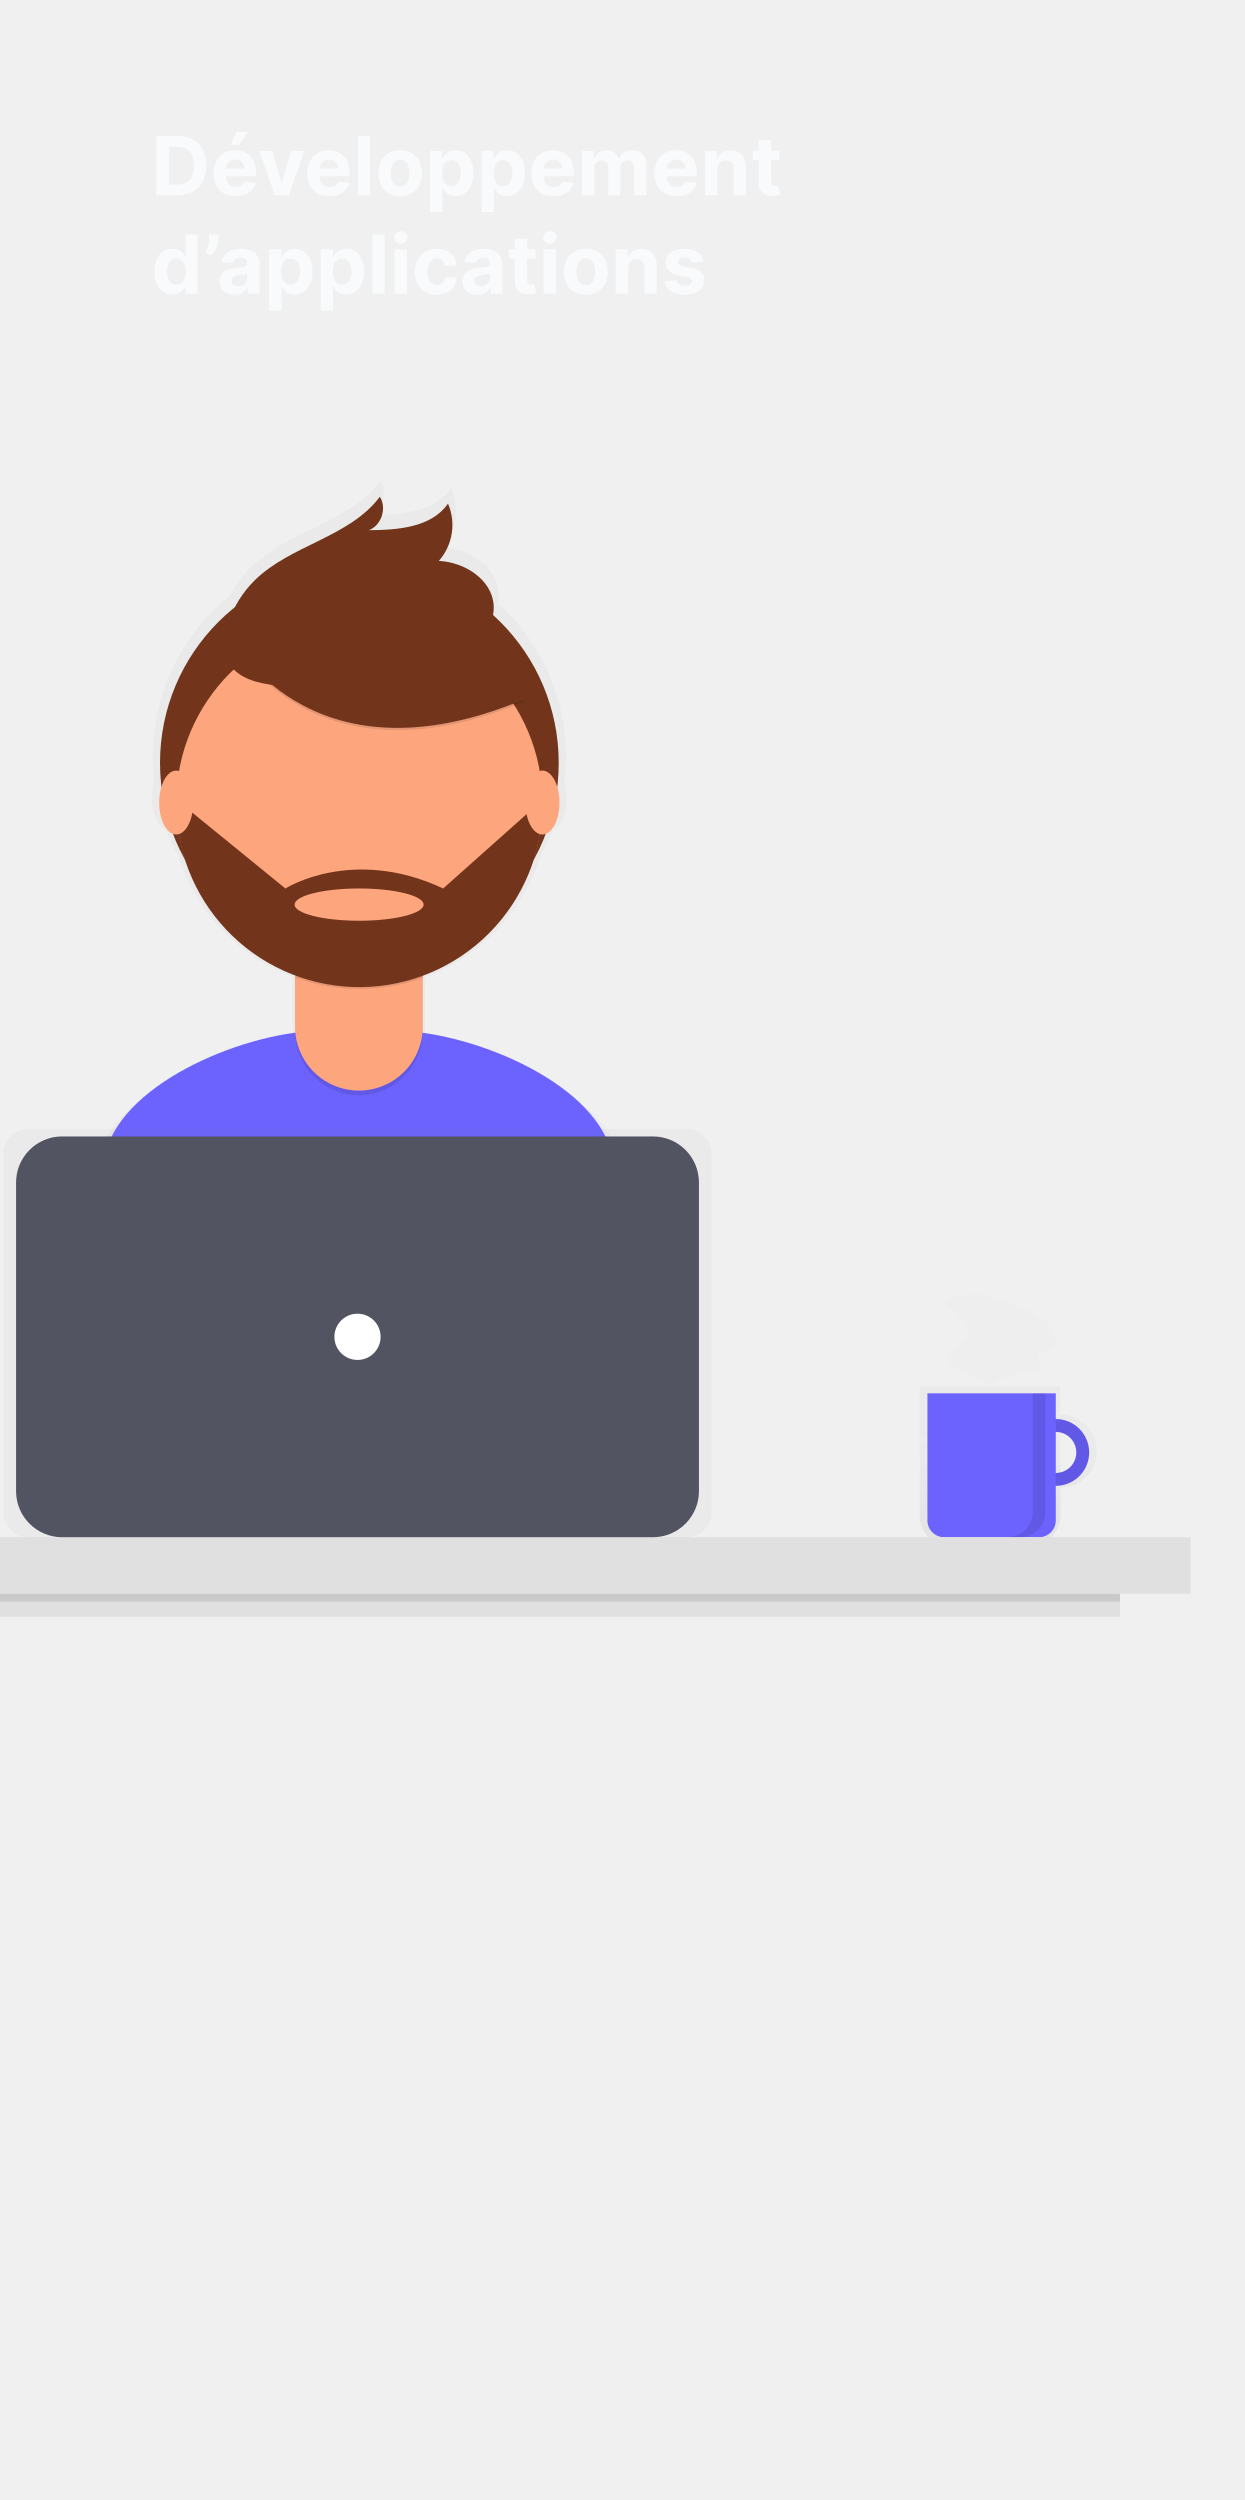
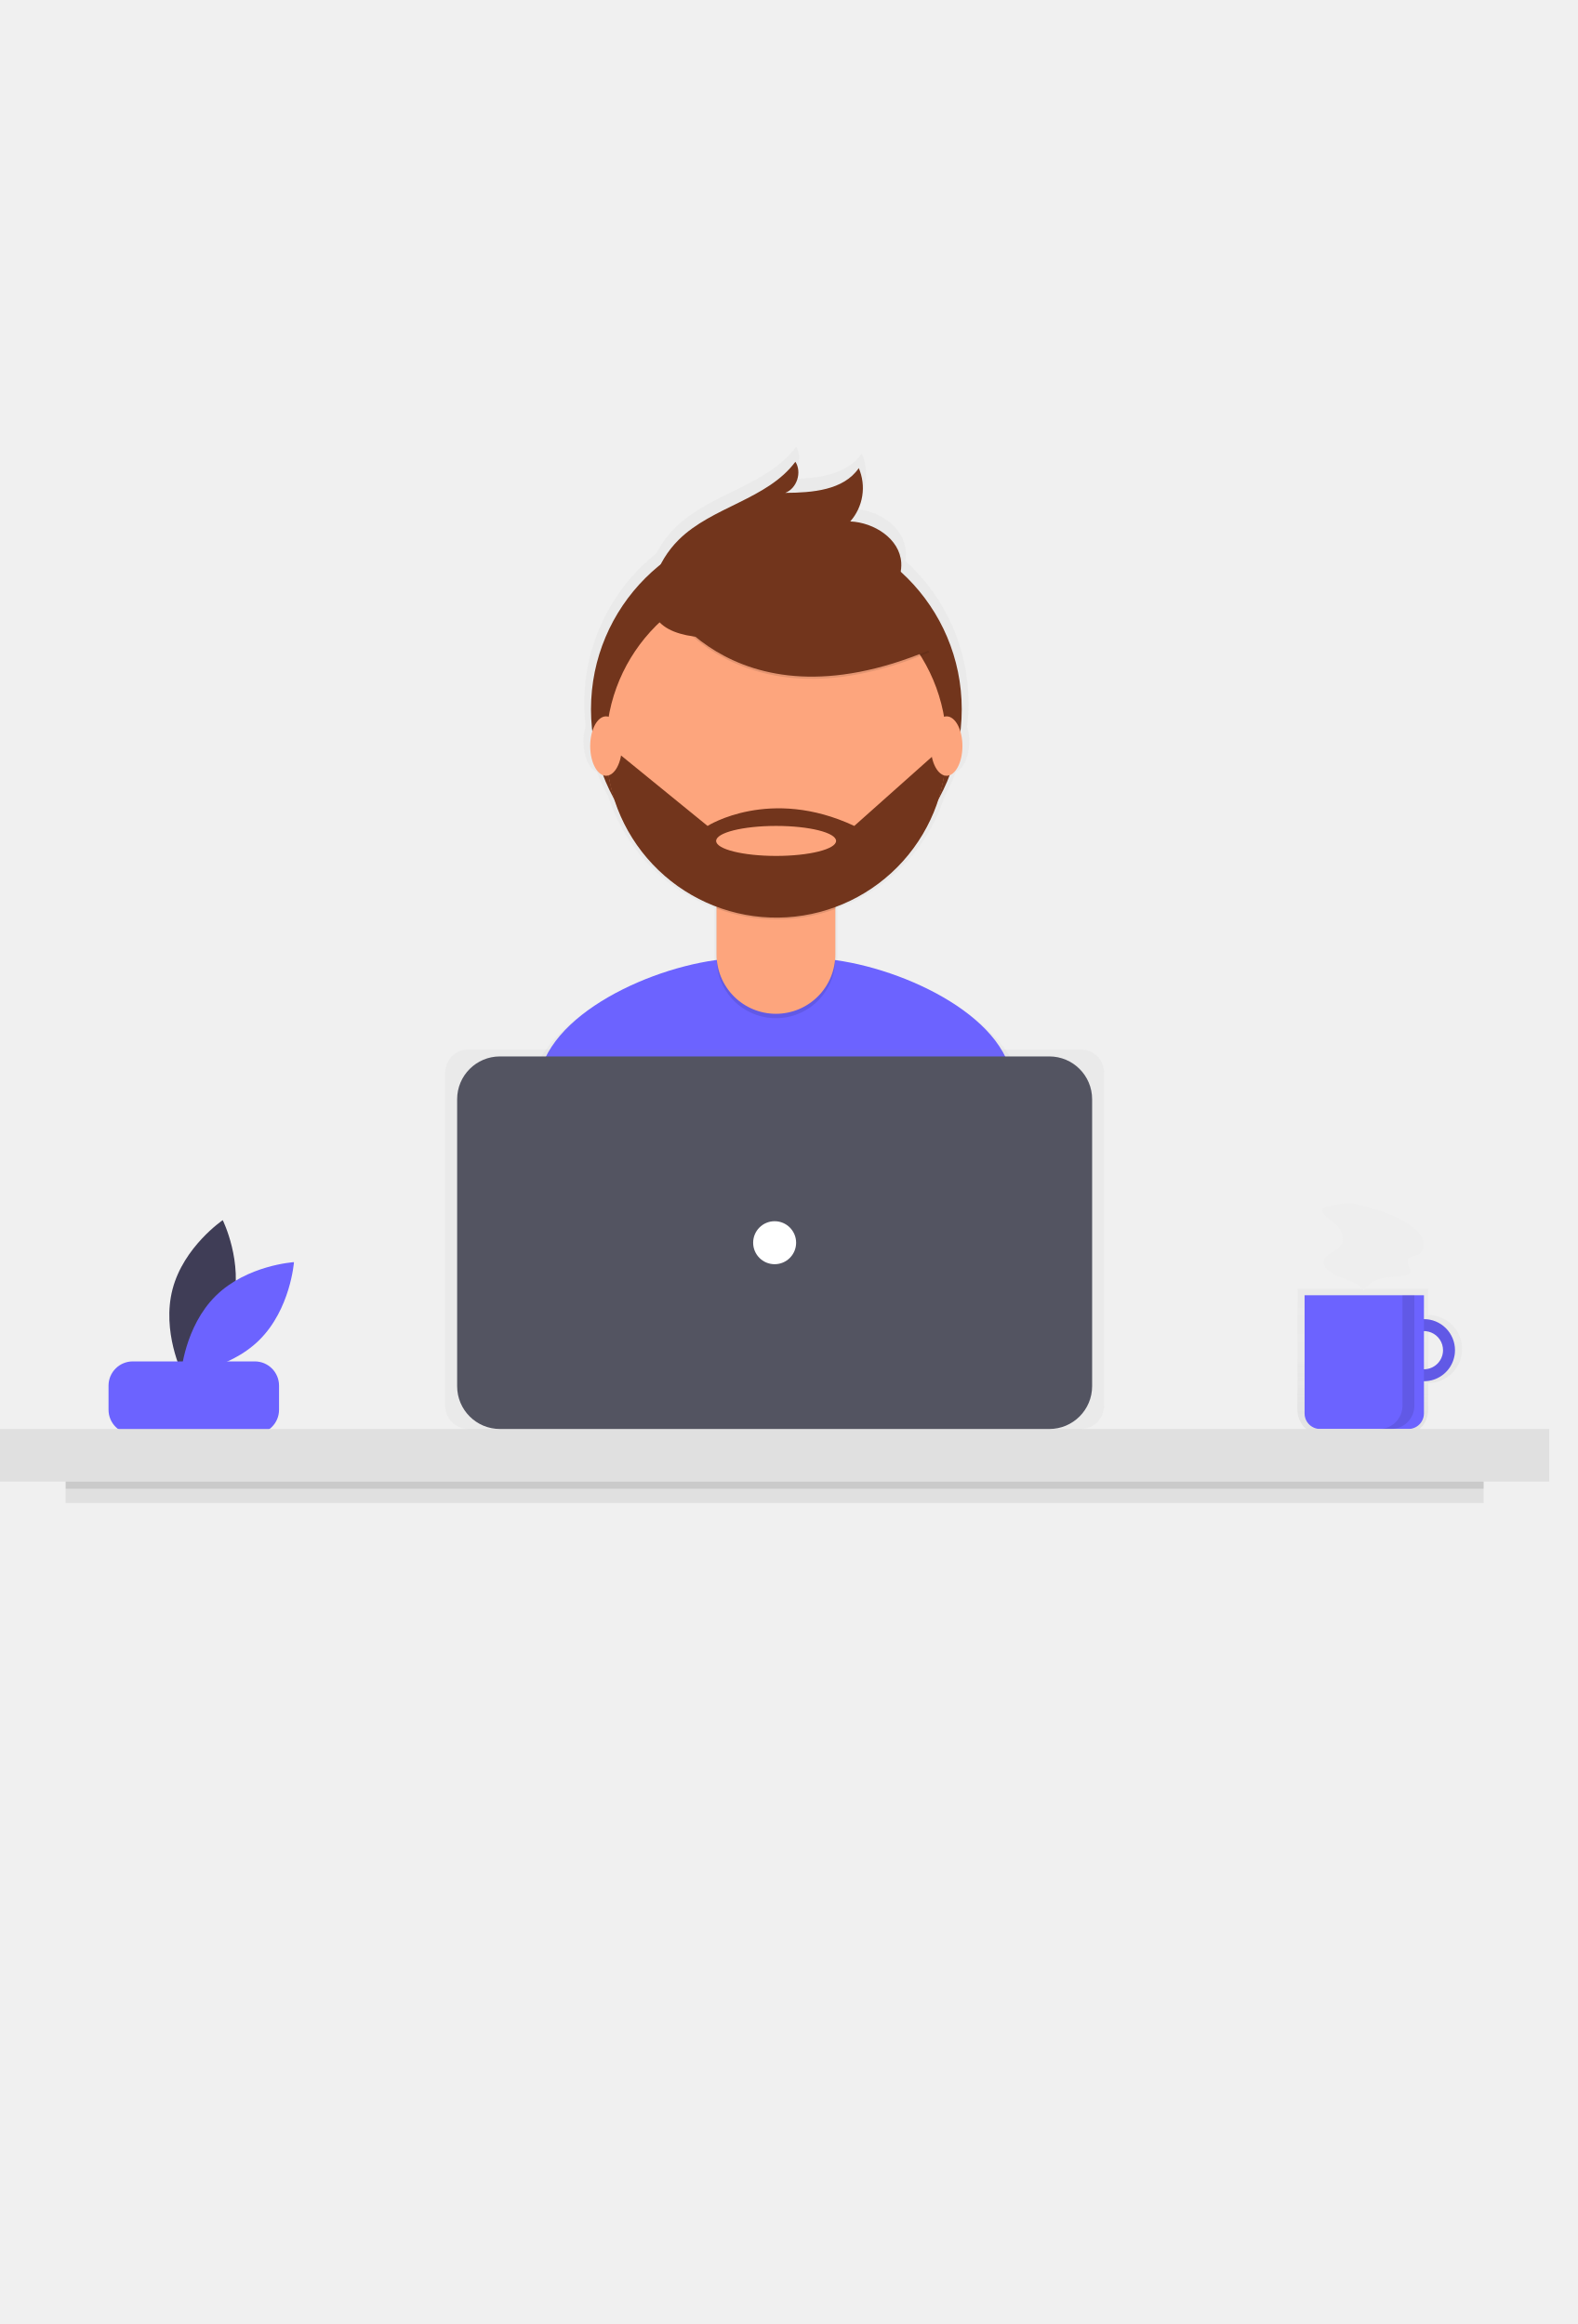
- <svg xmlns="http://www.w3.org/2000/svg" width="733" height="1472" viewBox="0 0 733 1472" fill="none">
+ <svg xmlns="http://www.w3.org/2000/svg" width="999" height="1472" viewBox="0 0 999 1472" fill="none">
+   <path d="M147.269 826.496C140.216 853.375 115.501 870.173 115.501 870.173C115.501 870.173 102.221 843.391 109.274 816.512C116.327 789.632 141.043 772.835 141.043 772.835C141.043 772.835 154.322 799.617 147.269 826.496Z" fill="#3F3D56" />
+   <path d="M136.571 820.81C116.816 840.342 114.606 870.158 114.606 870.158C114.606 870.158 144.425 868.307 164.18 848.775C183.935 829.244 186.145 799.428 186.145 799.428C186.145 799.428 156.326 801.279 136.571 820.81Z" fill="#6C63FF" />
+   <path d="M161.344 862.303H84.07C75.594 862.303 68.723 869.179 68.723 877.661V892.922C68.723 901.404 75.594 908.28 84.07 908.28H161.344C169.82 908.28 176.691 901.404 176.691 892.922V877.661C176.691 869.179 169.82 862.303 161.344 862.303Z" fill="#6C63FF" />
  <g opacity="0.7">
-     <path opacity="0.7" d="M624.307 832.932V816.365H541.531V892.988C541.531 895.11 541.948 897.21 542.76 899.17C543.571 901.13 544.76 902.91 546.259 904.41C547.757 905.91 549.537 907.1 551.495 907.912C553.453 908.724 555.552 909.141 557.672 909.141H608.165C612.446 909.141 616.552 907.44 619.579 904.41C622.606 901.381 624.307 897.272 624.307 892.988V876.007C630.007 875.996 635.471 873.722 639.498 869.684C643.525 865.646 645.787 860.175 645.787 854.47C645.787 848.765 643.525 843.293 639.498 839.255C635.471 835.217 630.007 832.943 624.307 832.932ZM624.307 867.723V841.216C627.819 841.216 631.188 842.612 633.671 845.098C636.155 847.583 637.551 850.955 637.551 854.47C637.551 857.985 636.155 861.356 633.671 863.841C631.188 866.327 627.819 867.723 624.307 867.723Z" fill="url(#paint0_linear)" />
+     <path opacity="0.7" d="M904.307 832.932V816.365H821.531V892.988C821.531 895.11 821.948 897.21 822.76 899.17C823.571 901.13 824.76 902.91 826.259 904.41C827.757 905.91 829.537 907.1 831.495 907.912C833.453 908.724 835.552 909.141 837.672 909.141H888.165C892.446 909.141 896.552 907.44 899.579 904.41C902.606 901.381 904.307 897.272 904.307 892.988V876.007C910.007 875.996 915.471 873.722 919.498 869.684C923.525 865.646 925.787 860.175 925.787 854.47C925.787 848.765 923.525 843.293 919.498 839.255C915.471 835.217 910.007 832.943 904.307 832.932ZM904.307 867.723V841.216C907.819 841.216 911.188 842.612 913.671 845.098C916.155 847.583 917.551 850.955 917.551 854.47C917.551 857.985 916.155 861.356 913.671 863.841C911.188 866.327 907.819 867.723 904.307 867.723Z" fill="url(#paint0_linear)" />
  </g>
-   <path d="M621.643 835.525C617.757 835.525 613.958 836.679 610.726 838.839C607.495 841 604.976 844.071 603.489 847.665C602.001 851.258 601.612 855.212 602.371 859.026C603.129 862.841 605 866.345 607.748 869.095C610.497 871.845 613.998 873.718 617.81 874.477C621.621 875.235 625.573 874.846 629.163 873.358C632.754 871.869 635.823 869.349 637.982 866.115C640.141 862.881 641.294 859.079 641.294 855.19C641.294 849.975 639.223 844.973 635.538 841.285C631.853 837.597 626.855 835.525 621.643 835.525ZM621.643 867.291C619.252 867.291 616.914 866.581 614.925 865.252C612.936 863.922 611.387 862.032 610.471 859.821C609.556 857.61 609.317 855.176 609.783 852.829C610.25 850.482 611.401 848.325 613.093 846.633C614.784 844.941 616.938 843.788 619.284 843.321C621.63 842.854 624.061 843.094 626.271 844.01C628.48 844.926 630.369 846.477 631.698 848.467C633.027 850.457 633.736 852.797 633.736 855.19C633.736 858.399 632.462 861.477 630.194 863.747C627.926 866.016 624.85 867.291 621.643 867.291Z" fill="#6C63FF" />
-   <path opacity="0.1" d="M621.643 835.525C617.757 835.525 613.958 836.679 610.726 838.839C607.495 841 604.976 844.071 603.489 847.665C602.001 851.258 601.612 855.212 602.371 859.026C603.129 862.841 605 866.345 607.748 869.095C610.497 871.845 613.998 873.718 617.81 874.477C621.621 875.235 625.573 874.846 629.163 873.358C632.754 871.869 635.823 869.349 637.982 866.115C640.141 862.881 641.294 859.079 641.294 855.19C641.294 849.975 639.223 844.973 635.538 841.285C631.853 837.597 626.855 835.525 621.643 835.525ZM621.643 867.291C619.252 867.291 616.914 866.581 614.925 865.252C612.936 863.922 611.387 862.032 610.471 859.821C609.556 857.61 609.317 855.176 609.783 852.829C610.25 850.482 611.401 848.325 613.093 846.633C614.784 844.941 616.938 843.788 619.284 843.321C621.63 842.854 624.061 843.094 626.271 844.01C628.48 844.926 630.369 846.477 631.698 848.467C633.027 850.457 633.736 852.797 633.736 855.19C633.736 858.399 632.462 861.477 630.194 863.747C627.926 866.016 624.85 867.291 621.643 867.291Z" fill="black" />
-   <path d="M546.065 820.399H621.643V895.255C621.643 897.868 620.606 900.374 618.759 902.222C616.913 904.07 614.409 905.108 611.797 905.108H555.911C553.3 905.108 550.796 904.07 548.949 902.222C547.103 900.374 546.065 897.868 546.065 895.255V820.399Z" fill="#6C63FF" />
-   <path d="M701 905.108H-280V938.386H701V905.108Z" fill="#E0E0E0" />
+   <path d="M901.643 835.525C897.757 835.525 893.958 836.679 890.726 838.839C887.495 841 884.976 844.071 883.489 847.665C882.001 851.258 881.612 855.212 882.371 859.026C883.129 862.841 885 866.345 887.748 869.095C890.497 871.845 893.998 873.718 897.81 874.477C901.621 875.235 905.573 874.846 909.163 873.358C912.754 871.869 915.823 869.349 917.982 866.115C920.141 862.881 921.294 859.079 921.294 855.19C921.294 849.975 919.223 844.973 915.538 841.285C911.853 837.597 906.855 835.525 901.643 835.525ZM901.643 867.291C899.252 867.291 896.914 866.581 894.925 865.252C892.936 863.922 891.387 862.032 890.471 859.821C889.556 857.61 889.317 855.176 889.783 852.829C890.25 850.482 891.401 848.325 893.093 846.633C894.784 844.941 896.938 843.788 899.284 843.321C901.63 842.854 904.061 843.094 906.271 844.01C908.48 844.926 910.369 846.477 911.698 848.467C913.027 850.457 913.736 852.797 913.736 855.19C913.736 858.399 912.462 861.477 910.194 863.747C907.926 866.016 904.85 867.291 901.643 867.291Z" fill="#6C63FF" />
+   <path opacity="0.1" d="M901.643 835.525C897.757 835.525 893.958 836.679 890.726 838.839C887.495 841 884.976 844.071 883.489 847.665C882.001 851.258 881.612 855.212 882.371 859.026C883.129 862.841 885 866.345 887.748 869.095C890.497 871.845 893.998 873.718 897.81 874.477C901.621 875.235 905.573 874.846 909.163 873.358C912.754 871.869 915.823 869.349 917.982 866.115C920.141 862.881 921.294 859.079 921.294 855.19C921.294 849.975 919.223 844.973 915.538 841.285C911.853 837.597 906.855 835.525 901.643 835.525ZM901.643 867.291C899.252 867.291 896.914 866.581 894.925 865.252C892.936 863.922 891.387 862.032 890.471 859.821C889.556 857.61 889.317 855.176 889.783 852.829C890.25 850.482 891.401 848.325 893.093 846.633C894.784 844.941 896.938 843.788 899.284 843.321C901.63 842.854 904.061 843.094 906.271 844.01C908.48 844.926 910.369 846.477 911.698 848.467C913.027 850.457 913.736 852.797 913.736 855.19C913.736 858.399 912.462 861.477 910.194 863.747C907.926 866.016 904.85 867.291 901.643 867.291Z" fill="black" />
+   <path d="M826.065 820.399H901.643V895.255C901.643 897.868 900.606 900.374 898.759 902.222C896.913 904.07 894.409 905.108 891.797 905.108H835.911C833.3 905.108 830.796 904.07 828.949 902.222C827.103 900.374 826.065 897.868 826.065 895.255V820.399Z" fill="#6C63FF" />
+   <path d="M981 905.108H0V938.386H981V905.108Z" fill="#E0E0E0" />
  <g opacity="0.7">
-     <path opacity="0.7" d="M365.257 682.444C354.743 644.253 295.136 616.364 250.286 610.18C250.292 609.898 250.308 609.619 250.308 609.336V576.643C250.355 576.626 250.404 576.611 250.452 576.594V575.355C266.369 569.431 280.732 559.963 292.456 547.667C304.179 535.371 312.956 520.57 318.122 504.38C320.894 499.365 323.307 494.159 325.342 488.802C330.13 487.057 333.746 479.156 333.746 469.663C333.764 466.415 333.309 463.183 332.395 460.067C332.982 455.232 333.282 450.366 333.292 445.495C333.311 428.468 329.752 411.628 322.846 396.066C315.94 380.505 305.841 366.571 293.205 355.168C293.58 353.212 293.708 351.216 293.584 349.228C292.569 333.537 275.822 322.877 260.125 322.164C264.271 317.457 266.997 311.669 267.986 305.472C268.975 299.276 268.186 292.926 265.711 287.161C255.702 301.753 235.155 303.304 217.469 303.419C225.1 300.461 228.535 289.88 224.096 283C205.612 307.793 169.58 312.384 147.595 334.129C142.805 338.885 138.791 344.364 135.699 350.365C121.412 361.756 109.876 376.225 101.952 392.696C94.028 409.167 89.92 427.215 89.934 445.495C89.944 450.322 90.238 455.144 90.815 459.936C89.872 463.091 89.403 466.369 89.421 469.663C89.421 479.2 93.071 487.125 97.892 488.821C99.936 494.197 102.359 499.42 105.145 504.451C110.293 520.546 119.012 535.269 130.648 547.516C142.284 559.764 156.537 569.219 172.341 575.176V609.336C172.341 609.599 172.356 609.858 172.361 610.12C127.341 616.198 67.258 644.306 56.837 682.804C47.838 716.051 38.232 752.562 33.453 773.999C74.42 802.806 160.383 819.721 214.256 819.721C265.441 819.721 349.102 804.454 388.864 778.224C384.557 754.669 374.648 716.554 365.257 682.444Z" fill="url(#paint1_linear)" />
+     <path opacity="0.7" d="M645.257 682.444C634.743 644.253 575.136 616.364 530.286 610.18C530.292 609.898 530.308 609.619 530.308 609.336V576.643C530.355 576.626 530.404 576.611 530.452 576.594V575.355C546.369 569.431 560.732 559.963 572.456 547.667C584.179 535.371 592.956 520.57 598.122 504.38C600.894 499.365 603.307 494.159 605.342 488.802C610.13 487.057 613.746 479.156 613.746 469.663C613.764 466.415 613.309 463.183 612.395 460.067C612.982 455.232 613.282 450.366 613.292 445.495C613.311 428.468 609.752 411.628 602.846 396.066C595.94 380.505 585.841 366.571 573.205 355.168C573.58 353.212 573.708 351.216 573.584 349.228C572.569 333.537 555.822 322.877 540.125 322.164C544.271 317.457 546.997 311.669 547.986 305.472C548.975 299.276 548.186 292.926 545.711 287.161C535.702 301.753 515.155 303.304 497.469 303.419C505.1 300.461 508.535 289.88 504.096 283C485.612 307.793 449.58 312.384 427.595 334.129C422.805 338.885 418.791 344.364 415.699 350.365C401.412 361.756 389.876 376.225 381.952 392.696C374.029 409.167 369.92 427.215 369.934 445.495C369.944 450.322 370.238 455.144 370.815 459.936C369.872 463.091 369.402 466.369 369.421 469.663C369.421 479.2 373.071 487.125 377.892 488.821C379.936 494.197 382.359 499.42 385.145 504.451C390.293 520.546 399.012 535.269 410.648 547.516C422.284 559.764 436.537 569.219 452.341 575.176V609.336C452.341 609.599 452.356 609.858 452.361 610.12C407.341 616.198 347.258 644.306 336.837 682.804C327.838 716.051 318.232 752.562 313.452 773.999C354.42 802.806 440.383 819.721 494.256 819.721C545.441 819.721 629.102 804.454 668.864 778.224C664.557 754.669 654.648 716.554 645.257 682.444Z" fill="url(#paint1_linear)" />
  </g>
-   <path d="M214.146 810.238C263.523 810.238 344.228 795.511 382.584 770.207C378.43 747.485 368.871 710.717 359.812 677.812C348.275 635.906 275.462 606.854 232.027 606.854H190.17C146.6 606.854 73.682 636.074 62.29 678.159C53.609 710.231 44.343 745.453 39.732 766.132C79.252 793.921 162.177 810.238 214.146 810.238Z" fill="#6C63FF" />
-   <path d="M211.597 566.701C276.424 566.701 328.977 514.11 328.977 449.236C328.977 384.362 276.424 331.771 211.597 331.771C146.77 331.771 94.217 384.362 94.217 449.236C94.217 514.11 146.77 566.701 211.597 566.701Z" fill="#72351C" />
-   <path opacity="0.1" d="M173.713 547.074H248.924V607.287C248.924 617.268 244.962 626.84 237.91 633.898C230.857 640.955 221.292 644.92 211.318 644.92H211.318C201.345 644.92 191.78 640.955 184.727 633.898C177.675 626.84 173.713 617.268 173.713 607.287V547.074H173.713Z" fill="black" />
-   <path d="M184.501 544.287H238.136C240.997 544.287 243.741 545.424 245.764 547.449C247.788 549.473 248.924 552.219 248.924 555.083V604.5C248.924 614.48 244.962 624.053 237.91 631.11C230.857 638.168 221.292 642.133 211.318 642.133H211.318C201.345 642.133 191.78 638.168 184.727 631.11C177.675 624.053 173.713 614.48 173.713 604.5V555.083C173.713 552.219 174.849 549.473 176.872 547.449C178.896 545.424 181.64 544.287 184.501 544.287Z" fill="#FDA57D" />
-   <path opacity="0.1" d="M173.852 575.494C198.092 584.558 224.774 584.631 249.063 575.702V566.456H173.852V575.494Z" fill="black" />
-   <path d="M211.597 580.534C271.135 580.534 319.4 532.234 319.4 472.652C319.4 413.071 271.135 364.771 211.597 364.771C152.059 364.771 103.794 413.071 103.794 472.652C103.794 532.234 152.059 580.534 211.597 580.534Z" fill="#FDA57D" />
-   <path opacity="0.1" d="M134.809 374.523C134.809 374.523 180.241 466.811 308.402 413.202L278.565 366.379L225.674 347.379L134.809 374.523Z" fill="black" />
-   <path d="M134.809 373.165C134.809 373.165 180.241 465.454 308.402 411.845L278.565 365.022L225.674 346.022L134.809 373.165Z" fill="#72351C" />
-   <path d="M134.405 366.93C137.467 357.44 142.761 348.823 149.841 341.805C171.049 320.829 205.808 316.4 223.639 292.483C227.92 299.12 224.608 309.327 217.246 312.18C234.307 312.07 254.128 310.573 263.783 296.497C266.171 302.058 266.932 308.184 265.978 314.161C265.024 320.139 262.394 325.722 258.395 330.263C273.537 330.951 289.693 341.234 290.671 356.371C291.323 366.455 285.005 376.003 276.724 381.786C268.443 387.57 258.425 390.224 248.564 392.4C219.778 398.751 115.622 425.372 134.405 366.93Z" fill="#72351C" />
-   <path d="M319.397 473.597H316.539L260.935 523.134C207.365 498.026 168.035 523.134 168.035 523.134L109.719 475.632L103.839 476.372C104.636 504.686 116.529 531.55 136.95 551.164C157.371 570.778 184.681 581.568 212.983 581.204C241.286 580.839 268.309 569.35 288.219 549.217C308.129 529.084 319.328 501.922 319.397 473.597ZM211.434 542.134C190.461 542.134 173.46 537.881 173.46 532.634C173.46 527.387 190.461 523.134 211.434 523.134C232.406 523.134 249.407 527.387 249.407 532.634C249.407 537.881 232.406 542.134 211.434 542.134Z" fill="#72351C" />
-   <path d="M103.751 491.366C109.289 491.366 113.779 482.942 113.779 472.55C113.779 462.158 109.289 453.733 103.751 453.733C98.212 453.733 93.723 462.158 93.723 472.55C93.723 482.942 98.212 491.366 103.751 491.366Z" fill="#FDA57D" />
-   <path d="M319.386 491.366C324.924 491.366 329.414 482.942 329.414 472.55C329.414 462.158 324.924 453.733 319.386 453.733C313.848 453.733 309.358 462.158 309.358 472.55C309.358 482.942 313.848 491.366 319.386 491.366Z" fill="#FDA57D" />
+   <path d="M494.146 810.238C543.523 810.238 624.228 795.511 662.584 770.207C658.43 747.485 648.871 710.717 639.812 677.812C628.275 635.906 555.462 606.854 512.027 606.854H470.17C426.6 606.854 353.682 636.074 342.29 678.159C333.609 710.231 324.343 745.453 319.732 766.132C359.252 793.921 442.177 810.238 494.146 810.238Z" fill="#6C63FF" />
+   <path d="M491.597 566.701C556.424 566.701 608.977 514.11 608.977 449.236C608.977 384.362 556.424 331.771 491.597 331.771C426.77 331.771 374.217 384.362 374.217 449.236C374.217 514.11 426.77 566.701 491.597 566.701Z" fill="#72351C" />
+   <path opacity="0.1" d="M453.713 547.074H528.924V607.287C528.924 617.268 524.962 626.84 517.91 633.898C510.857 640.955 501.292 644.92 491.318 644.92H491.318C481.345 644.92 471.78 640.955 464.727 633.898C457.675 626.84 453.713 617.268 453.713 607.287V547.074H453.713Z" fill="black" />
+   <path d="M464.501 544.287H518.136C520.997 544.287 523.741 545.424 525.764 547.449C527.788 549.473 528.924 552.219 528.924 555.083V604.5C528.924 614.48 524.962 624.053 517.91 631.11C510.857 638.168 501.292 642.133 491.318 642.133H491.318C481.345 642.133 471.78 638.168 464.727 631.11C457.675 624.053 453.713 614.48 453.713 604.5V555.083C453.713 552.219 454.849 549.473 456.872 547.449C458.896 545.424 461.64 544.287 464.501 544.287Z" fill="#FDA57D" />
+   <path opacity="0.1" d="M453.852 575.494C478.092 584.557 504.774 584.631 529.063 575.702V566.456H453.852V575.494Z" fill="black" />
+   <path d="M491.597 580.534C551.135 580.534 599.4 532.234 599.4 472.652C599.4 413.071 551.135 364.771 491.597 364.771C432.059 364.771 383.794 413.071 383.794 472.652C383.794 532.234 432.059 580.534 491.597 580.534Z" fill="#FDA57D" />
+   <path opacity="0.1" d="M414.809 374.523C414.809 374.523 460.241 466.811 588.402 413.202L558.565 366.379L505.674 347.379L414.809 374.523Z" fill="black" />
+   <path d="M414.809 373.165C414.809 373.165 460.241 465.454 588.402 411.845L558.565 365.022L505.674 346.022L414.809 373.165Z" fill="#72351C" />
+   <path d="M414.405 366.93C417.467 357.44 422.761 348.823 429.841 341.805C451.049 320.829 485.808 316.4 503.639 292.483C507.92 299.12 504.608 309.327 497.246 312.18C514.307 312.07 534.128 310.573 543.783 296.497C546.171 302.058 546.932 308.184 545.978 314.161C545.024 320.139 542.395 325.722 538.395 330.263C553.537 330.951 569.693 341.234 570.671 356.371C571.323 366.455 565.005 376.003 556.724 381.786C548.443 387.57 538.425 390.224 528.564 392.4C499.778 398.751 395.622 425.372 414.405 366.93Z" fill="#72351C" />
+   <path d="M599.397 473.597H596.539L540.935 523.134C487.365 498.026 448.035 523.134 448.035 523.134L389.719 475.632L383.839 476.372C384.636 504.686 396.529 531.55 416.95 551.164C437.371 570.778 464.681 581.568 492.983 581.204C521.286 580.839 548.309 569.35 568.219 549.217C588.129 529.084 599.328 501.922 599.397 473.597ZM491.434 542.134C470.461 542.134 453.46 537.881 453.46 532.634C453.46 527.387 470.461 523.134 491.434 523.134C512.406 523.134 529.407 527.387 529.407 532.634C529.407 537.881 512.406 542.134 491.434 542.134Z" fill="#72351C" />
+   <path d="M383.751 491.366C389.289 491.366 393.779 482.942 393.779 472.55C393.779 462.158 389.289 453.733 383.751 453.733C378.212 453.733 373.723 462.158 373.723 472.55C373.723 482.942 378.212 491.366 383.751 491.366Z" fill="#FDA57D" />
+   <path d="M599.386 491.366C604.924 491.366 609.414 482.942 609.414 472.55C609.414 462.158 604.924 453.733 599.386 453.733C593.848 453.733 589.358 462.158 589.358 472.55C589.358 482.942 593.848 491.366 599.386 491.366Z" fill="#FDA57D" />
  <g opacity="0.7">
-     <path opacity="0.7" d="M404.452 664.698H16.548C8.461 664.698 1.905 671.259 1.905 679.352V890.455C1.905 898.547 8.461 905.108 16.548 905.108H404.452C412.539 905.108 419.095 898.547 419.095 890.455V679.352C419.095 671.259 412.539 664.698 404.452 664.698Z" fill="url(#paint2_linear)" />
+     <path opacity="0.7" d="M684.452 664.698H296.548C288.461 664.698 281.905 671.259 281.905 679.352V890.455C281.905 898.547 288.461 905.108 296.548 905.108H684.452C692.539 905.108 699.095 898.547 699.095 890.455V679.352C699.095 671.259 692.539 664.698 684.452 664.698Z" fill="url(#paint2_linear)" />
  </g>
-   <path d="M384.438 669.134H36.562C21.596 669.134 9.463 681.275 9.463 696.253V877.989C9.463 892.966 21.596 905.108 36.562 905.108H384.438C399.404 905.108 411.537 892.966 411.537 877.989V696.253C411.537 681.275 399.404 669.134 384.438 669.134Z" fill="#535461" />
-   <path d="M210.5 800.735C218.013 800.735 224.104 794.639 224.104 787.121C224.104 779.602 218.013 773.507 210.5 773.507C202.987 773.507 196.896 779.602 196.896 787.121C196.896 794.639 202.987 800.735 210.5 800.735Z" fill="white" />
-   <path d="M659.432 938.386H-238.432V952H659.432V938.386Z" fill="#E0E0E0" />
-   <path opacity="0.1" d="M659.432 938.386H-238.432V942.924H659.432V938.386Z" fill="black" />
-   <path opacity="0.1" d="M608.039 820.399V890.359C608.039 894.271 606.487 898.022 603.723 900.788C600.959 903.554 597.21 905.108 593.302 905.108H600.859C604.768 905.108 608.517 903.554 611.281 900.788C614.044 898.022 615.597 894.271 615.597 890.359V820.399H608.039Z" fill="black" />
-   <path d="M560.98 764.013C559.705 764.231 558.267 764.575 557.642 765.708C556.651 767.507 558.447 769.535 560.087 770.77C563.115 773.054 566.308 775.296 568.366 778.483C570.425 781.67 571.072 786.117 568.821 789.171C565.883 793.159 558.872 794.016 558.194 798.924C557.758 802.075 560.48 804.764 563.238 806.345C570.046 810.247 578.822 811.289 583.753 817.395C585.793 813.198 590.356 810.771 594.904 809.735C599.452 808.699 604.177 808.776 608.788 808.073C610.277 807.846 611.954 807.391 612.619 806.04C613.908 803.422 610.235 800.282 611.503 797.654C612.468 795.654 615.303 795.809 617.373 795.008C620.744 793.703 622.134 789.362 621.177 785.874C620.22 782.387 617.518 779.661 614.676 777.426C607.017 771.404 597.808 767.862 588.494 765.314C584.162 764.129 579.076 762.271 574.577 762.092C570.233 761.918 565.279 763.277 560.98 764.013Z" fill="#EEEEEE" />
-   <path d="M104.409 115C115.045 115 121.489 108.42 121.489 97.511C121.489 86.636 115.045 80.091 104.511 80.091H92.034V115H104.409ZM99.415 108.676V86.415H104.119C110.665 86.415 114.125 89.756 114.125 97.511C114.125 105.301 110.665 108.676 104.102 108.676H99.415ZM138.751 115.511C145.229 115.511 149.592 112.358 150.615 107.5L143.899 107.057C143.166 109.051 141.291 110.091 138.871 110.091C135.24 110.091 132.939 107.688 132.939 103.784V103.767H150.768V101.773C150.768 92.875 145.382 88.477 138.462 88.477C130.757 88.477 125.763 93.949 125.763 102.028C125.763 110.33 130.689 115.511 138.751 115.511ZM132.939 99.267C133.092 96.284 135.359 93.898 138.581 93.898C141.734 93.898 143.916 96.148 143.933 99.267H132.939ZM135.683 85.443H140.814L146.013 77.688H139.297L135.683 85.443ZM179.166 88.818H171.479L166.058 107.551H165.786L160.348 88.818H152.678L161.831 115H170.013L179.166 88.818ZM193.923 115.511C200.401 115.511 204.764 112.358 205.787 107.5L199.071 107.057C198.338 109.051 196.463 110.091 194.043 110.091C190.412 110.091 188.111 107.688 188.111 103.784V103.767H205.94V101.773C205.94 92.875 200.554 88.477 193.634 88.477C185.929 88.477 180.935 93.949 180.935 102.028C180.935 110.33 185.861 115.511 193.923 115.511ZM188.111 99.267C188.264 96.284 190.531 93.898 193.753 93.898C196.906 93.898 199.088 96.148 199.105 99.267H188.111ZM217.94 80.091H210.679V115H217.94V80.091ZM235.587 115.511C243.53 115.511 248.473 110.074 248.473 102.011C248.473 93.898 243.53 88.477 235.587 88.477C227.643 88.477 222.7 93.898 222.7 102.011C222.7 110.074 227.643 115.511 235.587 115.511ZM235.621 109.886C231.956 109.886 230.081 106.528 230.081 101.96C230.081 97.392 231.956 94.017 235.621 94.017C239.217 94.017 241.092 97.392 241.092 101.96C241.092 106.528 239.217 109.886 235.621 109.886ZM253.195 124.818H260.456V110.807H260.678C261.683 112.989 263.882 115.426 268.109 115.426C274.075 115.426 278.729 110.705 278.729 101.943C278.729 92.943 273.871 88.477 268.126 88.477C263.746 88.477 261.649 91.085 260.678 93.216H260.354V88.818H253.195V124.818ZM260.303 101.909C260.303 97.239 262.28 94.256 265.808 94.256C269.405 94.256 271.314 97.375 271.314 101.909C271.314 106.477 269.371 109.648 265.808 109.648C262.314 109.648 260.303 106.58 260.303 101.909ZM283.57 124.818H290.831V110.807H291.053C292.058 112.989 294.257 115.426 298.484 115.426C304.45 115.426 309.104 110.705 309.104 101.943C309.104 92.943 304.246 88.477 298.501 88.477C294.121 88.477 292.024 91.085 291.053 93.216H290.729V88.818H283.57V124.818ZM290.678 101.909C290.678 97.239 292.655 94.256 296.183 94.256C299.78 94.256 301.689 97.375 301.689 101.909C301.689 106.477 299.746 109.648 296.183 109.648C292.689 109.648 290.678 106.58 290.678 101.909ZM325.876 115.511C332.354 115.511 336.717 112.358 337.74 107.5L331.024 107.057C330.291 109.051 328.416 110.091 325.996 110.091C322.365 110.091 320.064 107.688 320.064 103.784V103.767H337.893V101.773C337.893 92.875 332.507 88.477 325.587 88.477C317.882 88.477 312.888 93.949 312.888 102.028C312.888 110.33 317.814 115.511 325.876 115.511ZM320.064 99.267C320.217 96.284 322.484 93.898 325.706 93.898C328.859 93.898 331.041 96.148 331.058 99.267H320.064ZM342.632 115H349.893V99.284C349.893 96.386 351.734 94.46 354.155 94.46C356.541 94.46 358.143 96.097 358.143 98.671V115H365.183V99.011C365.183 96.301 366.734 94.46 369.376 94.46C371.695 94.46 373.433 95.909 373.433 98.824V115H380.678V97.392C380.678 91.716 377.303 88.477 372.428 88.477C368.592 88.477 365.609 90.438 364.536 93.438H364.263C363.428 90.403 360.751 88.477 357.155 88.477C353.626 88.477 350.95 90.352 349.859 93.438H349.553V88.818H342.632V115ZM398.345 115.511C404.822 115.511 409.186 112.358 410.209 107.5L403.493 107.057C402.76 109.051 400.885 110.091 398.464 110.091C394.834 110.091 392.533 107.688 392.533 103.784V103.767H410.362V101.773C410.362 92.875 404.976 88.477 398.055 88.477C390.351 88.477 385.357 93.949 385.357 102.028C385.357 110.33 390.283 115.511 398.345 115.511ZM392.533 99.267C392.686 96.284 394.953 93.898 398.175 93.898C401.328 93.898 403.51 96.148 403.527 99.267H392.533ZM422.362 99.864C422.379 96.489 424.391 94.511 427.322 94.511C430.237 94.511 431.993 96.421 431.976 99.625V115H439.237V98.329C439.237 92.227 435.658 88.477 430.203 88.477C426.317 88.477 423.504 90.386 422.328 93.438H422.021V88.818H415.101V115H422.362V99.864ZM458.886 88.818H453.96V82.546H446.699V88.818H443.119V94.273H446.699V107.909C446.665 113.04 450.159 115.58 455.426 115.358C457.301 115.29 458.631 114.915 459.364 114.676L458.222 109.273C457.864 109.341 457.097 109.511 456.415 109.511C454.966 109.511 453.96 108.966 453.96 106.955V94.273H458.886V88.818ZM101.545 173.426C105.773 173.426 107.972 170.989 108.977 168.807H109.284V173H116.443V138.091H109.199V151.216H108.977C108.006 149.085 105.909 146.477 101.528 146.477C95.784 146.477 90.926 150.943 90.926 159.943C90.926 168.705 95.579 173.426 101.545 173.426ZM103.847 167.648C100.284 167.648 98.341 164.477 98.341 159.909C98.341 155.375 100.25 152.256 103.847 152.256C107.375 152.256 109.352 155.239 109.352 159.909C109.352 164.58 107.341 167.648 103.847 167.648ZM128.499 138.091H123.044V141.807C123.044 144.688 122.021 146.784 120.879 148.591L124.084 150.483C126.487 148.472 128.499 144.892 128.499 141.773V138.091ZM138.082 173.494C141.952 173.494 144.457 171.807 145.736 169.369H145.94V173H152.827V155.341C152.827 149.102 147.543 146.477 141.713 146.477C135.44 146.477 131.315 149.477 130.31 154.25L137.026 154.795C137.52 153.057 139.071 151.778 141.679 151.778C144.151 151.778 145.565 153.023 145.565 155.17V155.273C145.565 156.96 143.776 157.182 139.224 157.625C134.043 158.102 129.389 159.841 129.389 165.688C129.389 170.869 133.088 173.494 138.082 173.494ZM140.162 168.483C137.929 168.483 136.327 167.443 136.327 165.449C136.327 163.403 138.014 162.398 140.571 162.04C142.156 161.818 144.747 161.443 145.616 160.864V163.642C145.616 166.386 143.349 168.483 140.162 168.483ZM158.46 182.818H165.722V168.807H165.943C166.949 170.989 169.148 173.426 173.375 173.426C179.341 173.426 183.994 168.705 183.994 159.943C183.994 150.943 179.136 146.477 173.392 146.477C169.011 146.477 166.915 149.085 165.943 151.216H165.619V146.818H158.46V182.818ZM165.568 159.909C165.568 155.239 167.545 152.256 171.074 152.256C174.67 152.256 176.58 155.375 176.58 159.909C176.58 164.477 174.636 167.648 171.074 167.648C167.58 167.648 165.568 164.58 165.568 159.909ZM188.835 182.818H196.097V168.807H196.318C197.324 170.989 199.523 173.426 203.75 173.426C209.716 173.426 214.369 168.705 214.369 159.943C214.369 150.943 209.511 146.477 203.767 146.477C199.386 146.477 197.29 149.085 196.318 151.216H195.994V146.818H188.835V182.818ZM195.943 159.909C195.943 155.239 197.92 152.256 201.449 152.256C205.045 152.256 206.955 155.375 206.955 159.909C206.955 164.477 205.011 167.648 201.449 167.648C197.955 167.648 195.943 164.58 195.943 159.909ZM226.472 138.091H219.21V173H226.472V138.091ZM232.288 173H239.55V146.818H232.288V173ZM235.936 143.443C238.101 143.443 239.874 141.79 239.874 139.761C239.874 137.75 238.101 136.097 235.936 136.097C233.788 136.097 232.016 137.75 232.016 139.761C232.016 141.79 233.788 143.443 235.936 143.443ZM257.196 173.511C264.168 173.511 268.548 169.42 268.889 163.403H262.037C261.611 166.199 259.77 167.767 257.281 167.767C253.889 167.767 251.69 164.92 251.69 159.909C251.69 154.966 253.906 152.136 257.281 152.136C259.94 152.136 261.645 153.892 262.037 156.5H268.889C268.582 150.449 263.997 146.477 257.162 146.477C249.219 146.477 244.31 151.983 244.31 160.011C244.31 167.972 249.134 173.511 257.196 173.511ZM281.004 173.494C284.874 173.494 287.379 171.807 288.658 169.369H288.862V173H295.749V155.341C295.749 149.102 290.464 146.477 284.635 146.477C278.362 146.477 274.237 149.477 273.232 154.25L279.947 154.795C280.442 153.057 281.993 151.778 284.601 151.778C287.072 151.778 288.487 153.023 288.487 155.17V155.273C288.487 156.96 286.697 157.182 282.146 157.625C276.964 158.102 272.311 159.841 272.311 165.688C272.311 170.869 276.01 173.494 281.004 173.494ZM283.084 168.483C280.851 168.483 279.249 167.443 279.249 165.449C279.249 163.403 280.936 162.398 283.493 162.04C285.078 161.818 287.669 161.443 288.538 160.864V163.642C288.538 166.386 286.271 168.483 283.084 168.483ZM315.308 146.818H310.382V140.545H303.121V146.818H299.541V152.273H303.121V165.909C303.087 171.04 306.581 173.58 311.848 173.358C313.723 173.29 315.053 172.915 315.786 172.676L314.643 167.273C314.286 167.341 313.518 167.511 312.837 167.511C311.388 167.511 310.382 166.966 310.382 164.955V152.273H315.308V146.818ZM320.038 173H327.3V146.818H320.038V173ZM323.686 143.443C325.851 143.443 327.624 141.79 327.624 139.761C327.624 137.75 325.851 136.097 323.686 136.097C321.538 136.097 319.766 137.75 319.766 139.761C319.766 141.79 321.538 143.443 323.686 143.443ZM344.946 173.511C352.889 173.511 357.832 168.074 357.832 160.011C357.832 151.898 352.889 146.477 344.946 146.477C337.003 146.477 332.06 151.898 332.06 160.011C332.06 168.074 337.003 173.511 344.946 173.511ZM344.98 167.886C341.315 167.886 339.44 164.528 339.44 159.96C339.44 155.392 341.315 152.017 344.98 152.017C348.577 152.017 350.452 155.392 350.452 159.96C350.452 164.528 348.577 167.886 344.98 167.886ZM369.815 157.864C369.832 154.489 371.844 152.511 374.776 152.511C377.69 152.511 379.446 154.42 379.429 157.625V173H386.69V156.33C386.69 150.227 383.111 146.477 377.656 146.477C373.77 146.477 370.957 148.386 369.781 151.438H369.474V146.818H362.554V173H369.815V157.864ZM414.197 154.284C413.55 149.46 409.663 146.477 403.05 146.477C396.351 146.477 391.936 149.58 391.953 154.625C391.936 158.545 394.408 161.085 399.521 162.108L404.055 163.011C406.339 163.472 407.379 164.307 407.413 165.619C407.379 167.17 405.692 168.278 403.152 168.278C400.561 168.278 398.839 167.17 398.396 165.04L391.254 165.415C391.936 170.426 396.197 173.511 403.135 173.511C409.919 173.511 414.777 170.051 414.794 164.886C414.777 161.102 412.305 158.835 407.226 157.795L402.487 156.841C400.05 156.312 399.146 155.477 399.163 154.216C399.146 152.648 400.919 151.625 403.169 151.625C405.692 151.625 407.192 153.006 407.55 154.693L414.197 154.284Z" fill="#F9FAFB" />
+   <path d="M664.438 669.134H316.562C301.596 669.134 289.463 681.275 289.463 696.253V877.989C289.463 892.966 301.596 905.108 316.562 905.108H664.438C679.404 905.108 691.537 892.966 691.537 877.989V696.253C691.537 681.275 679.404 669.134 664.438 669.134Z" fill="#535461" />
+   <path d="M490.5 800.735C498.013 800.735 504.104 794.639 504.104 787.121C504.104 779.602 498.013 773.507 490.5 773.507C482.987 773.507 476.896 779.602 476.896 787.121C476.896 794.639 482.987 800.735 490.5 800.735Z" fill="white" />
+   <path d="M939.432 938.386H41.568V952H939.432V938.386Z" fill="#E0E0E0" />
+   <path opacity="0.1" d="M939.432 938.386H41.568V942.924H939.432V938.386Z" fill="black" />
+   <path opacity="0.1" d="M888.039 820.399V890.359C888.039 894.271 886.487 898.022 883.723 900.788C880.959 903.554 877.21 905.108 873.302 905.108H880.859C884.768 905.108 888.517 903.554 891.281 900.788C894.044 898.022 895.597 894.271 895.597 890.359V820.399H888.039Z" fill="black" />
+   <path d="M840.98 764.013C839.705 764.231 838.267 764.575 837.642 765.708C836.651 767.507 838.447 769.535 840.087 770.77C843.115 773.054 846.308 775.296 848.366 778.483C850.425 781.67 851.072 786.117 848.821 789.171C845.883 793.159 838.872 794.016 838.194 798.924C837.758 802.075 840.48 804.764 843.238 806.345C850.046 810.247 858.822 811.289 863.753 817.395C865.793 813.198 870.356 810.771 874.904 809.735C879.452 808.699 884.177 808.776 888.788 808.073C890.277 807.846 891.954 807.391 892.619 806.04C893.908 803.422 890.235 800.282 891.503 797.654C892.468 795.654 895.303 795.809 897.373 795.008C900.744 793.703 902.134 789.362 901.177 785.874C900.22 782.387 897.518 779.661 894.676 777.426C887.017 771.404 877.808 767.862 868.494 765.314C864.162 764.129 859.076 762.271 854.577 762.092C850.233 761.918 845.279 763.277 840.98 764.013Z" fill="#EEEEEE" />
  <defs>
-     <linearGradient id="paint0_linear" x1="593.679" y1="909.141" x2="593.679" y2="816.365" gradientUnits="userSpaceOnUse">
+     <linearGradient id="paint0_linear" x1="873.679" y1="909.141" x2="873.679" y2="816.365" gradientUnits="userSpaceOnUse">
      <stop stop-color="#808080" stop-opacity="0.25" />
      <stop offset="0.535" stop-color="#808080" stop-opacity="0.12" />
      <stop offset="1" stop-color="#808080" stop-opacity="0.1" />
    </linearGradient>
-     <linearGradient id="paint1_linear" x1="213512" y1="349208" x2="213512" y2="64152.8" gradientUnits="userSpaceOnUse">
+     <linearGradient id="paint1_linear" x1="213792" y1="349208" x2="213792" y2="64152.8" gradientUnits="userSpaceOnUse">
      <stop stop-color="#808080" stop-opacity="0.25" />
      <stop offset="0.535" stop-color="#808080" stop-opacity="0.12" />
      <stop offset="1" stop-color="#808080" stop-opacity="0.1" />
    </linearGradient>
-     <linearGradient id="paint2_linear" x1="202639" y1="148660" x2="202639" y2="91468.4" gradientUnits="userSpaceOnUse">
+     <linearGradient id="paint2_linear" x1="202919" y1="148660" x2="202919" y2="91468.4" gradientUnits="userSpaceOnUse">
      <stop stop-color="#808080" stop-opacity="0.25" />
      <stop offset="0.535" stop-color="#808080" stop-opacity="0.12" />
      <stop offset="1" stop-color="#808080" stop-opacity="0.1" />
    </linearGradient>
  </defs>
</svg>
